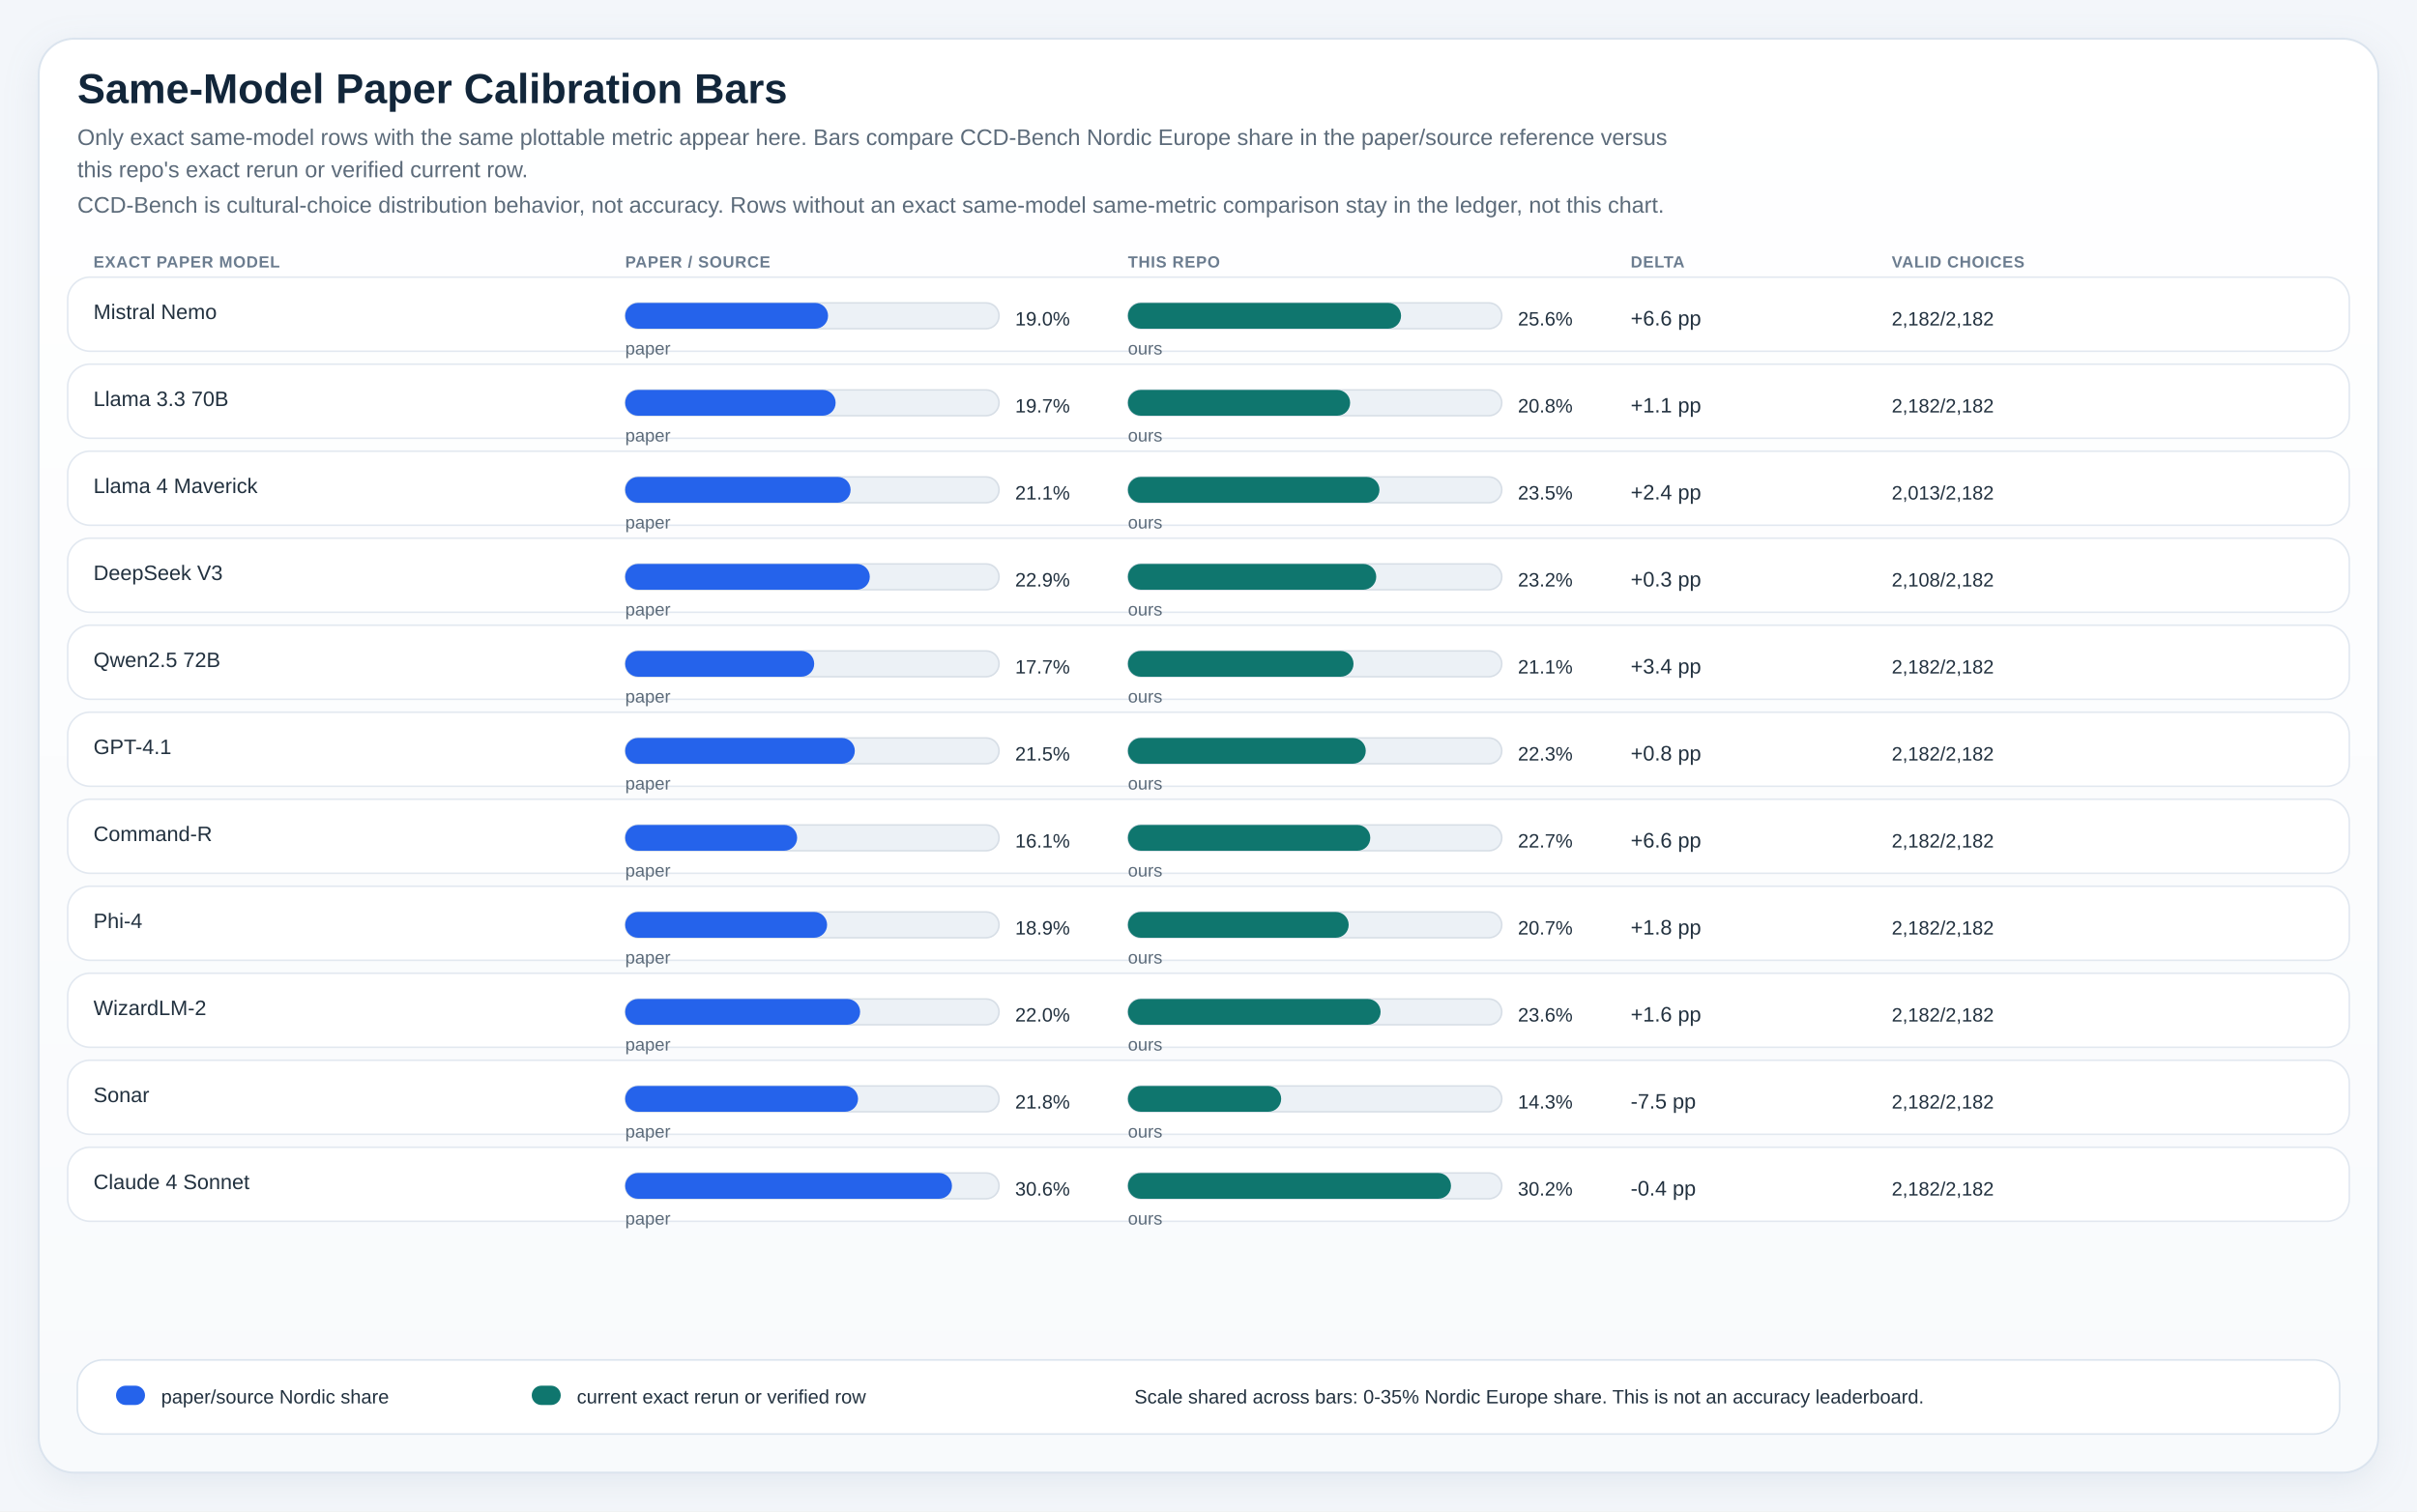
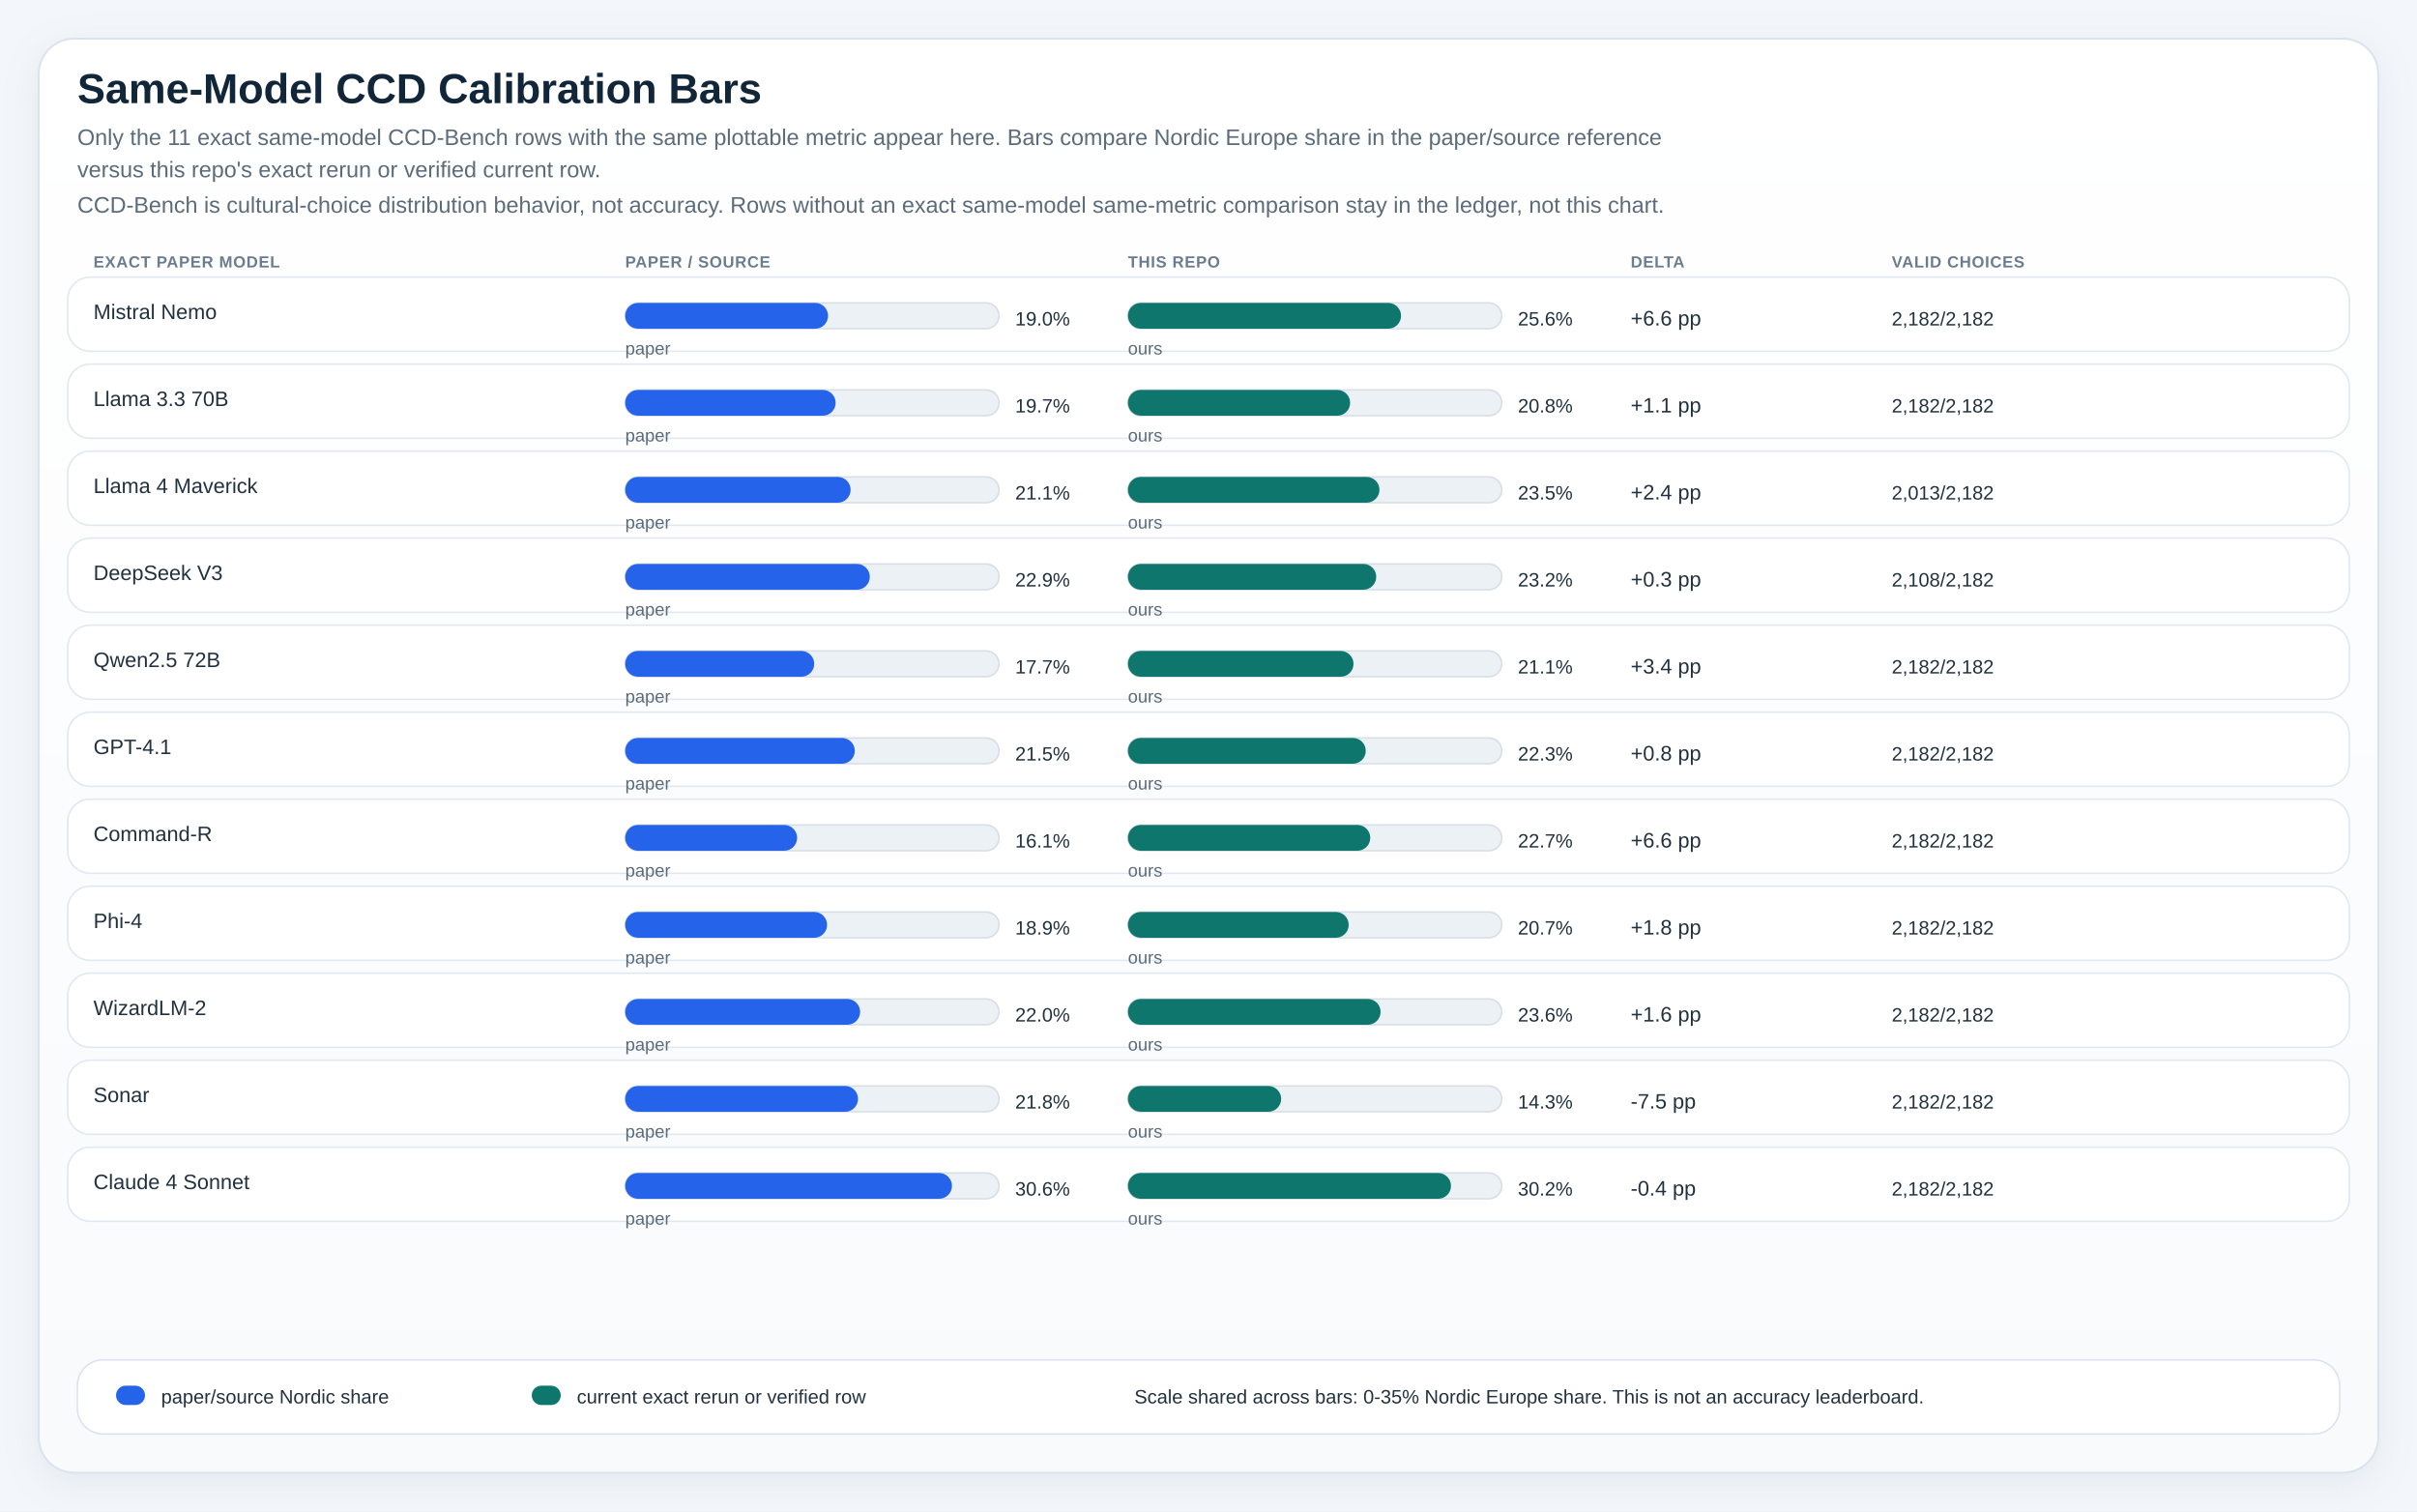
<svg xmlns="http://www.w3.org/2000/svg" viewBox="0 0 1500 938" role="img" preserveAspectRatio="xMidYMin meet" style="max-width:100%;height:auto">
  <defs>
    <linearGradient id="panelGradient" x1="0" x2="0" y1="0" y2="1">
      <stop offset="0%" stop-color="#ffffff" />
      <stop offset="100%" stop-color="#f8fafc" />
    </linearGradient>
    <pattern id="diagonalHatch" width="8" height="8" patternUnits="userSpaceOnUse" patternTransform="rotate(45)">
      <line x1="0" y1="0" x2="0" y2="8" stroke="#cdd6e1" stroke-width="3" />
    </pattern>
    <filter id="softShadow" x="-20%" y="-20%" width="140%" height="140%">
      <feDropShadow dx="0" dy="6" stdDeviation="10" flood-color="#9fb0c2" flood-opacity="0.18" />
    </filter>
    <style>
.canvas { fill: #f3f6fa; }
.title { font: 700 26px 'IBM Plex Sans', 'Helvetica Neue', Arial, sans-serif; fill: #12263a; }
.subtitle { font: 400 14px 'IBM Plex Sans', 'Helvetica Neue', Arial, sans-serif; fill: #5c6b7a; }
.axis { font: 600 14px 'IBM Plex Sans', 'Helvetica Neue', Arial, sans-serif; fill: #22313f; }
.label { font: 500 13px 'IBM Plex Sans', 'Helvetica Neue', Arial, sans-serif; fill: #22313f; }
.metric { font: 700 20px 'IBM Plex Sans', 'Helvetica Neue', Arial, sans-serif; fill: #12263a; }
.celltext { font: 700 16px 'IBM Plex Sans', 'Helvetica Neue', Arial, sans-serif; fill: #ffffff; }
.celltext-dark { font: 700 16px 'IBM Plex Sans', 'Helvetica Neue', Arial, sans-serif; fill: #173042; }
.cellsub { font: 500 11px 'IBM Plex Sans', 'Helvetica Neue', Arial, sans-serif; fill: rgba(255,255,255,0.88); }
.cellsub-dark { font: 600 11px 'IBM Plex Sans', 'Helvetica Neue', Arial, sans-serif; fill: #385062; }
.body { font: 500 12px 'IBM Plex Sans', 'Helvetica Neue', Arial, sans-serif; fill: #22313f; }
.small { font: 500 11px 'IBM Plex Sans', 'Helvetica Neue', Arial, sans-serif; fill: #5c6b7a; }
.tiny { font: 600 10px 'IBM Plex Sans', 'Helvetica Neue', Arial, sans-serif; fill: #6b7c8f; letter-spacing: 0.04em; }
.grid { fill: #ffffff; stroke: #d7dee6; stroke-width: 1.25; }
.panel { fill: url(#panelGradient); stroke: #dbe4ee; stroke-width: 1.25; filter: url(#softShadow); }
.subpanel { fill: #ffffff; stroke: #e2e8f0; stroke-width: 1; }
.legend-card { fill: #ffffff; stroke: #dbe4ee; stroke-width: 1; }
.guide { stroke: #d7dee6; stroke-width: 1; stroke-dasharray: 4 6; }
.baseline { stroke: #aab7c6; stroke-width: 1.1; }
.muted-cell { fill: #eef2f7; stroke: #d7dee6; stroke-width: 1; }
.muted-bar { fill: #ecf1f6; stroke: #d7dee6; stroke-width: 1; }
.outline { stroke: rgba(255,255,255,0.9); stroke-width: 1; }
</style>
  </defs>
  <rect x="0" y="0" width="1500" height="938" class="canvas" />
  <rect x="24" y="24" width="1452" height="890" rx="22" class="panel" />
-   <text x="48" y="64" class="title">Same-Model Paper Calibration Bars</text>
-   <text x="48" y="90" class="subtitle">Only exact same-model rows with the same plottable metric appear here. Bars compare CCD-Bench Nordic Europe share in the paper/source reference versus</text>
-   <text x="48" y="110" class="subtitle">this repo's exact rerun or verified current row.</text>
+   <text x="48" y="64" class="title">Same-Model CCD Calibration Bars</text>
+   <text x="48" y="90" class="subtitle">Only the 11 exact same-model CCD-Bench rows with the same plottable metric appear here. Bars compare Nordic Europe share in the paper/source reference</text>
+   <text x="48" y="110" class="subtitle">versus this repo's exact rerun or verified current row.</text>
  <text x="48" y="132" class="subtitle">CCD-Bench is cultural-choice distribution behavior, not accuracy. Rows without an exact same-model same-metric comparison stay in the ledger, not this chart.</text>
  <text x="58" y="166" class="tiny">EXACT PAPER MODEL</text>
  <text x="388" y="166" class="tiny">PAPER / SOURCE</text>
  <text x="700" y="166" class="tiny">THIS REPO</text>
  <text x="1012" y="166" class="tiny">DELTA</text>
  <text x="1174" y="166" class="tiny">VALID CHOICES</text>
  <rect x="42" y="172" width="1416" height="46" rx="14" class="subpanel" />
  <text x="58" y="198" class="label">Mistral Nemo</text>
  <rect x="388" y="188" width="232" height="16" rx="8" class="muted-bar" />
  <rect x="388" y="188" width="125.9" height="16" rx="8" fill="#2563eb" />
  <text x="630" y="202" class="body">19.0%</text>
  <text x="388" y="220" class="small">paper</text>
  <rect x="700" y="188" width="232" height="16" rx="8" class="muted-bar" />
  <rect x="700" y="188" width="169.5" height="16" rx="8" fill="#0f766e" />
  <text x="942" y="202" class="body">25.6%</text>
  <text x="700" y="220" class="small">ours</text>
  <text x="1012" y="202" class="label" fill="#0f766e">+6.6 pp</text>
  <text x="1174" y="202" class="body">2,182/2,182</text>
  <rect x="42" y="226" width="1416" height="46" rx="14" class="subpanel" />
  <text x="58" y="252" class="label">Llama 3.3 70B</text>
  <rect x="388" y="242" width="232" height="16" rx="8" class="muted-bar" />
  <rect x="388" y="242" width="130.6" height="16" rx="8" fill="#2563eb" />
  <text x="630" y="256" class="body">19.7%</text>
  <text x="388" y="274" class="small">paper</text>
  <rect x="700" y="242" width="232" height="16" rx="8" class="muted-bar" />
  <rect x="700" y="242" width="137.9" height="16" rx="8" fill="#0f766e" />
  <text x="942" y="256" class="body">20.8%</text>
  <text x="700" y="274" class="small">ours</text>
  <text x="1012" y="256" class="label" fill="#0f766e">+1.1 pp</text>
  <text x="1174" y="256" class="body">2,182/2,182</text>
  <rect x="42" y="280" width="1416" height="46" rx="14" class="subpanel" />
  <text x="58" y="306" class="label">Llama 4 Maverick</text>
  <rect x="388" y="296" width="232" height="16" rx="8" class="muted-bar" />
  <rect x="388" y="296" width="139.9" height="16" rx="8" fill="#2563eb" />
  <text x="630" y="310" class="body">21.1%</text>
  <text x="388" y="328" class="small">paper</text>
  <rect x="700" y="296" width="232" height="16" rx="8" class="muted-bar" />
  <rect x="700" y="296" width="156.1" height="16" rx="8" fill="#0f766e" />
  <text x="942" y="310" class="body">23.5%</text>
  <text x="700" y="328" class="small">ours</text>
  <text x="1012" y="310" class="label" fill="#0f766e">+2.4 pp</text>
  <text x="1174" y="310" class="body">2,013/2,182</text>
  <rect x="42" y="334" width="1416" height="46" rx="14" class="subpanel" />
  <text x="58" y="360" class="label">DeepSeek V3</text>
  <rect x="388" y="350" width="232" height="16" rx="8" class="muted-bar" />
  <rect x="388" y="350" width="151.8" height="16" rx="8" fill="#2563eb" />
  <text x="630" y="364" class="body">22.9%</text>
  <text x="388" y="382" class="small">paper</text>
  <rect x="700" y="350" width="232" height="16" rx="8" class="muted-bar" />
  <rect x="700" y="350" width="154.1" height="16" rx="8" fill="#0f766e" />
  <text x="942" y="364" class="body">23.2%</text>
  <text x="700" y="382" class="small">ours</text>
  <text x="1012" y="364" class="label" fill="#0f766e">+0.3 pp</text>
  <text x="1174" y="364" class="body">2,108/2,182</text>
  <rect x="42" y="388" width="1416" height="46" rx="14" class="subpanel" />
  <text x="58" y="414" class="label">Qwen2.5 72B</text>
  <rect x="388" y="404" width="232" height="16" rx="8" class="muted-bar" />
  <rect x="388" y="404" width="117.3" height="16" rx="8" fill="#2563eb" />
  <text x="630" y="418" class="body">17.7%</text>
  <text x="388" y="436" class="small">paper</text>
  <rect x="700" y="404" width="232" height="16" rx="8" class="muted-bar" />
  <rect x="700" y="404" width="140.0" height="16" rx="8" fill="#0f766e" />
  <text x="942" y="418" class="body">21.1%</text>
  <text x="700" y="436" class="small">ours</text>
  <text x="1012" y="418" class="label" fill="#0f766e">+3.4 pp</text>
  <text x="1174" y="418" class="body">2,182/2,182</text>
  <rect x="42" y="442" width="1416" height="46" rx="14" class="subpanel" />
  <text x="58" y="468" class="label">GPT-4.1</text>
  <rect x="388" y="458" width="232" height="16" rx="8" class="muted-bar" />
  <rect x="388" y="458" width="142.5" height="16" rx="8" fill="#2563eb" />
  <text x="630" y="472" class="body">21.5%</text>
  <text x="388" y="490" class="small">paper</text>
  <rect x="700" y="458" width="232" height="16" rx="8" class="muted-bar" />
  <rect x="700" y="458" width="147.6" height="16" rx="8" fill="#0f766e" />
  <text x="942" y="472" class="body">22.3%</text>
  <text x="700" y="490" class="small">ours</text>
  <text x="1012" y="472" class="label" fill="#0f766e">+0.8 pp</text>
  <text x="1174" y="472" class="body">2,182/2,182</text>
  <rect x="42" y="496" width="1416" height="46" rx="14" class="subpanel" />
  <text x="58" y="522" class="label">Command-R</text>
  <rect x="388" y="512" width="232" height="16" rx="8" class="muted-bar" />
  <rect x="388" y="512" width="106.7" height="16" rx="8" fill="#2563eb" />
  <text x="630" y="526" class="body">16.1%</text>
  <text x="388" y="544" class="small">paper</text>
  <rect x="700" y="512" width="232" height="16" rx="8" class="muted-bar" />
  <rect x="700" y="512" width="150.4" height="16" rx="8" fill="#0f766e" />
  <text x="942" y="526" class="body">22.7%</text>
  <text x="700" y="544" class="small">ours</text>
  <text x="1012" y="526" class="label" fill="#0f766e">+6.6 pp</text>
  <text x="1174" y="526" class="body">2,182/2,182</text>
  <rect x="42" y="550" width="1416" height="46" rx="14" class="subpanel" />
  <text x="58" y="576" class="label">Phi-4</text>
  <rect x="388" y="566" width="232" height="16" rx="8" class="muted-bar" />
  <rect x="388" y="566" width="125.3" height="16" rx="8" fill="#2563eb" />
  <text x="630" y="580" class="body">18.9%</text>
  <text x="388" y="598" class="small">paper</text>
  <rect x="700" y="566" width="232" height="16" rx="8" class="muted-bar" />
  <rect x="700" y="566" width="137.0" height="16" rx="8" fill="#0f766e" />
  <text x="942" y="580" class="body">20.7%</text>
  <text x="700" y="598" class="small">ours</text>
  <text x="1012" y="580" class="label" fill="#0f766e">+1.8 pp</text>
  <text x="1174" y="580" class="body">2,182/2,182</text>
  <rect x="42" y="604" width="1416" height="46" rx="14" class="subpanel" />
  <text x="58" y="630" class="label">WizardLM-2</text>
  <rect x="388" y="620" width="232" height="16" rx="8" class="muted-bar" />
  <rect x="388" y="620" width="145.8" height="16" rx="8" fill="#2563eb" />
  <text x="630" y="634" class="body">22.0%</text>
  <text x="388" y="652" class="small">paper</text>
  <rect x="700" y="620" width="232" height="16" rx="8" class="muted-bar" />
  <rect x="700" y="620" width="156.8" height="16" rx="8" fill="#0f766e" />
  <text x="942" y="634" class="body">23.6%</text>
  <text x="700" y="652" class="small">ours</text>
  <text x="1012" y="634" class="label" fill="#0f766e">+1.6 pp</text>
  <text x="1174" y="634" class="body">2,182/2,182</text>
  <rect x="42" y="658" width="1416" height="46" rx="14" class="subpanel" />
  <text x="58" y="684" class="label">Sonar</text>
  <rect x="388" y="674" width="232" height="16" rx="8" class="muted-bar" />
  <rect x="388" y="674" width="144.5" height="16" rx="8" fill="#2563eb" />
  <text x="630" y="688" class="body">21.8%</text>
  <text x="388" y="706" class="small">paper</text>
  <rect x="700" y="674" width="232" height="16" rx="8" class="muted-bar" />
  <rect x="700" y="674" width="95.1" height="16" rx="8" fill="#0f766e" />
  <text x="942" y="688" class="body">14.3%</text>
  <text x="700" y="706" class="small">ours</text>
  <text x="1012" y="688" class="label" fill="#b45309">-7.5 pp</text>
  <text x="1174" y="688" class="body">2,182/2,182</text>
  <rect x="42" y="712" width="1416" height="46" rx="14" class="subpanel" />
  <text x="58" y="738" class="label">Claude 4 Sonnet</text>
  <rect x="388" y="728" width="232" height="16" rx="8" class="muted-bar" />
  <rect x="388" y="728" width="202.8" height="16" rx="8" fill="#2563eb" />
  <text x="630" y="742" class="body">30.6%</text>
  <text x="388" y="760" class="small">paper</text>
  <rect x="700" y="728" width="232" height="16" rx="8" class="muted-bar" />
  <rect x="700" y="728" width="200.5" height="16" rx="8" fill="#0f766e" />
  <text x="942" y="742" class="body">30.2%</text>
  <text x="700" y="760" class="small">ours</text>
  <text x="1012" y="742" class="label" fill="#b45309">-0.4 pp</text>
  <text x="1174" y="742" class="body">2,182/2,182</text>
  <rect x="48" y="844" width="1404" height="46" rx="16" class="legend-card" />
  <rect x="72" y="860" width="18" height="12" rx="6" fill="#2563eb" />
  <text x="100" y="871" class="body">paper/source Nordic share</text>
  <rect x="330" y="860" width="18" height="12" rx="6" fill="#0f766e" />
  <text x="358" y="871" class="body">current exact rerun or verified row</text>
  <text x="704" y="871" class="body">Scale shared across bars: 0-35% Nordic Europe share. This is not an accuracy leaderboard.</text>
</svg>
